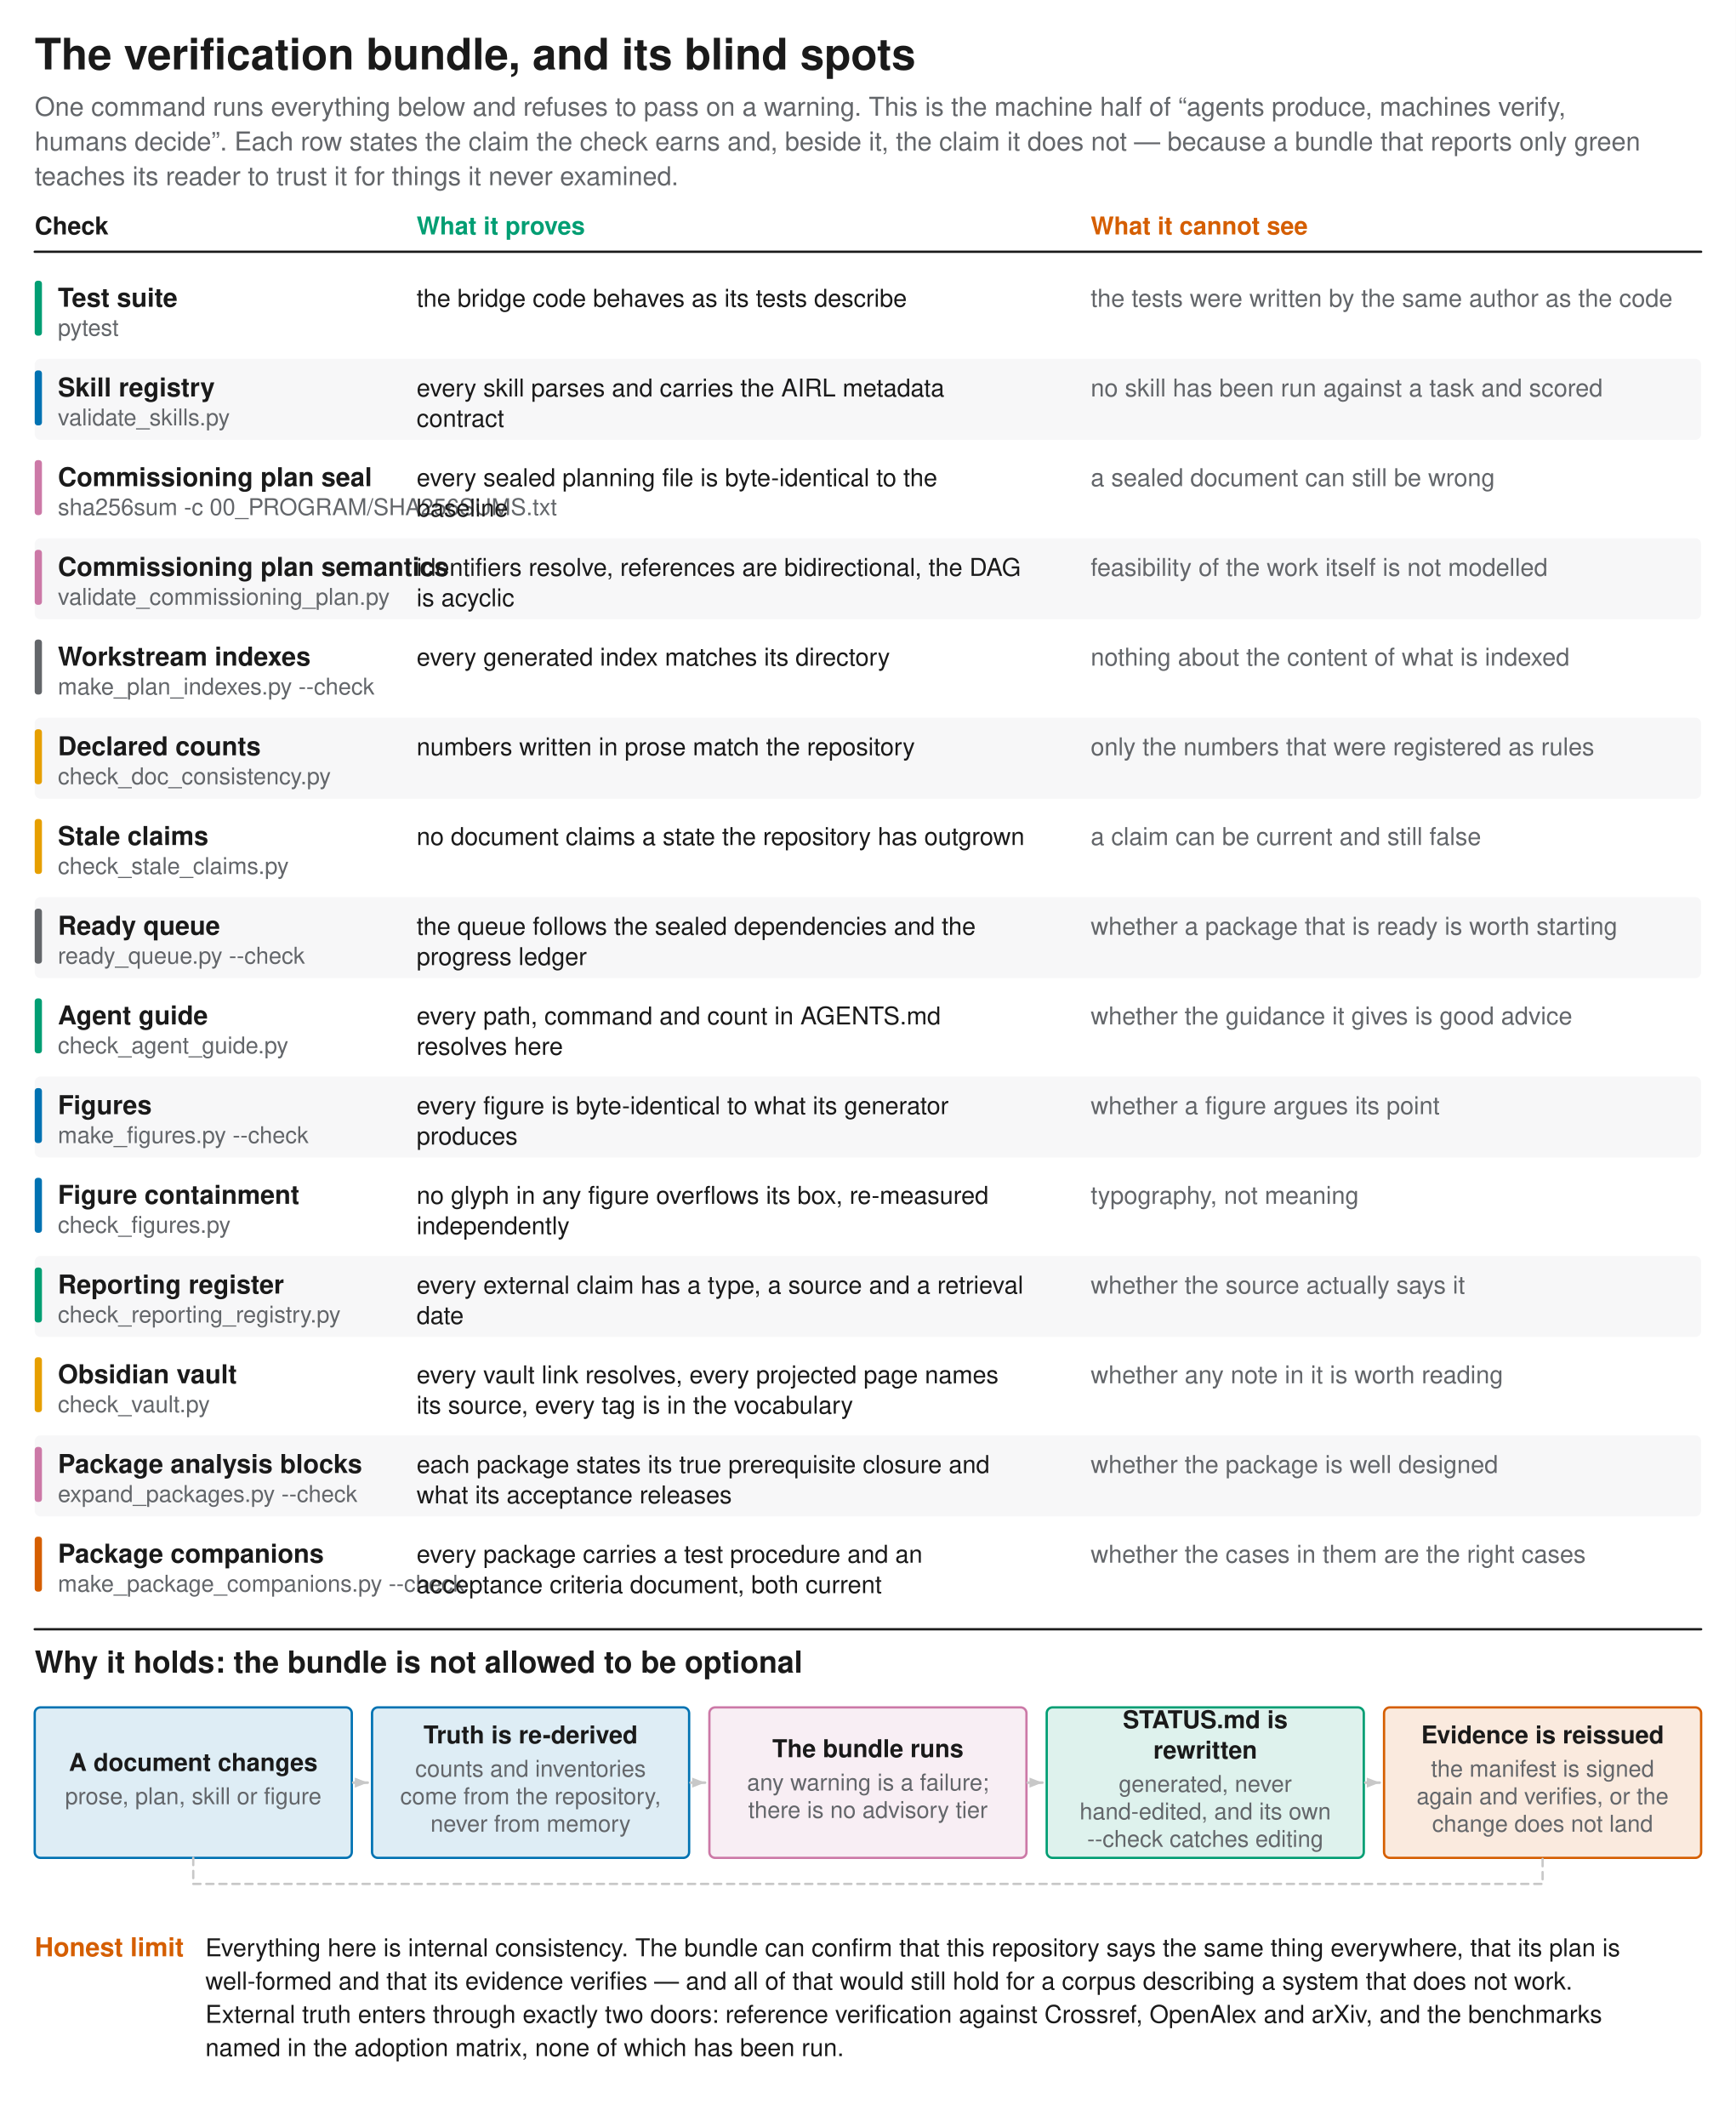
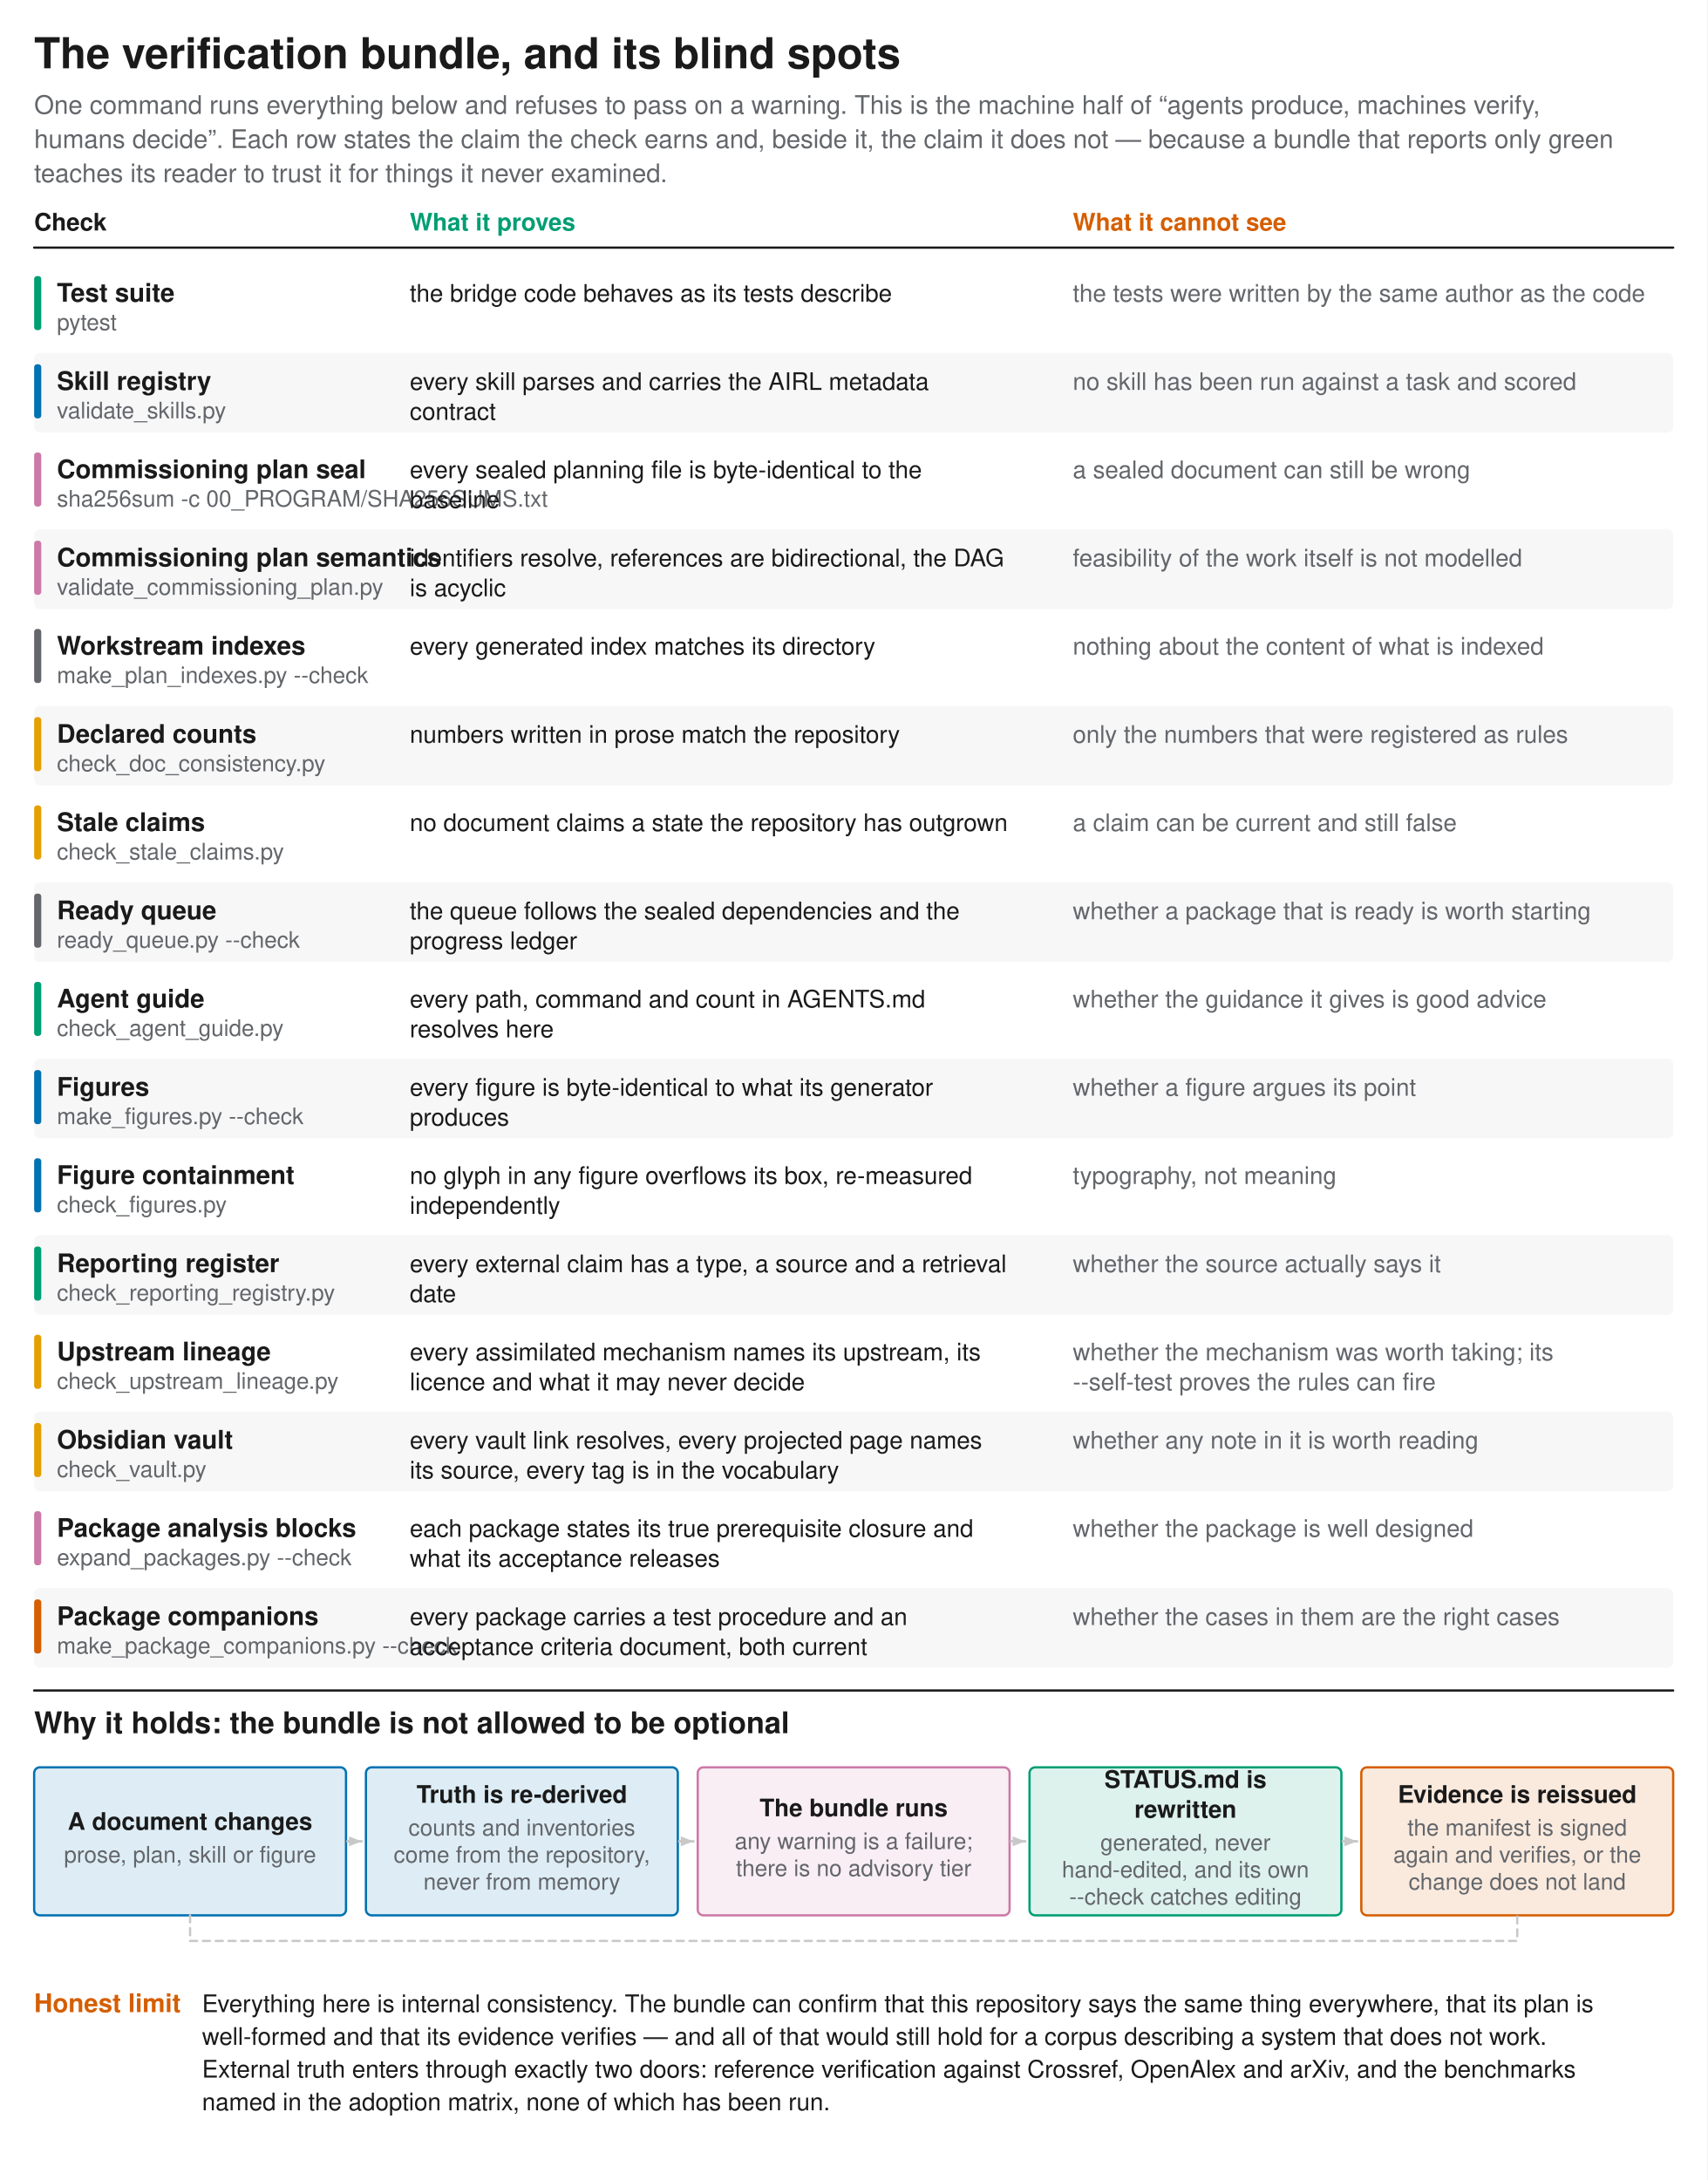
- <svg xmlns="http://www.w3.org/2000/svg" viewBox="0 0 1200 1470" width="100%" role="img">
+ <svg xmlns="http://www.w3.org/2000/svg" viewBox="0 0 1200 1532" width="100%" role="img">
  <defs>
    <marker id="arrow" viewBox="0 0 10 10" refX="9" refY="5" markerWidth="7" markerHeight="7" orient="auto-start-reverse">
      <path d="M 0 1 L 9 5 L 0 9 z" fill="context-stroke" />
    </marker>
    <marker id="arrowsm" viewBox="0 0 10 10" refX="9" refY="5" markerWidth="5.5" markerHeight="5.5" orient="auto-start-reverse">
      <path d="M 0 1.5 L 9 5 L 0 8.5 z" fill="context-stroke" />
    </marker>
    <pattern id="hatch" width="7" height="7" patternTransform="rotate(45)" patternUnits="userSpaceOnUse">
      <line x1="0" y1="0" x2="0" y2="7" stroke="#C8C8C8" stroke-width="2.2" />
    </pattern>
  </defs>
-   <rect width="1200" height="1470" fill="#FFFFFF" />
+   <rect width="1200" height="1532" fill="#FFFFFF" />
  <text x="24.0" y="48.0" font-family="Helvetica, Arial, 'Liberation Sans', 'DejaVu Sans', sans-serif" font-size="30" font-weight="700" font-style="normal" fill="#1A1A1A" text-anchor="start">The verification bundle, and its blind spots</text>
  <text x="24.0" y="80.0" font-family="Helvetica, Arial, 'Liberation Sans', 'DejaVu Sans', sans-serif" font-size="18" font-weight="400" font-style="normal" fill="#63666A" text-anchor="start">One command runs everything below and refuses to pass on a warning. This is the machine half of “agents produce, machines verify,</text>
  <text x="24.0" y="104.0" font-family="Helvetica, Arial, 'Liberation Sans', 'DejaVu Sans', sans-serif" font-size="18" font-weight="400" font-style="normal" fill="#63666A" text-anchor="start">humans decide”. Each row states the claim the check earns and, beside it, the claim it does not — because a bundle that reports only green</text>
  <text x="24.0" y="128.0" font-family="Helvetica, Arial, 'Liberation Sans', 'DejaVu Sans', sans-serif" font-size="18" font-weight="400" font-style="normal" fill="#63666A" text-anchor="start">teaches its reader to trust it for things it never examined.</text>
  <text x="24.0" y="162.0" font-family="Helvetica, Arial, 'Liberation Sans', 'DejaVu Sans', sans-serif" font-size="17" font-weight="700" font-style="normal" fill="#1A1A1A" text-anchor="start">Check</text>
  <text x="288.0" y="162.0" font-family="Helvetica, Arial, 'Liberation Sans', 'DejaVu Sans', sans-serif" font-size="17" font-weight="700" font-style="normal" fill="#009E73" text-anchor="start">What it proves</text>
  <text x="754.0" y="162.0" font-family="Helvetica, Arial, 'Liberation Sans', 'DejaVu Sans', sans-serif" font-size="17" font-weight="700" font-style="normal" fill="#D55E00" text-anchor="start">What it cannot see</text>
  <path d="M 24 174 L 1176 174" fill="none" stroke="#1A1A1A" stroke-width="1.6" stroke-linecap="round" stroke-linejoin="round" />
  <rect x="24.0" y="194.0" width="5.0" height="38.0" rx="2" fill="#009E73" stroke="none" stroke-width="0" />
  <text x="40.0" y="212.0" font-family="Helvetica, Arial, 'Liberation Sans', 'DejaVu Sans', sans-serif" font-size="18" font-weight="600" font-style="normal" fill="#1A1A1A" text-anchor="start">Test suite</text>
  <text x="40.0" y="232.0" font-family="Helvetica, Arial, 'Liberation Sans', 'DejaVu Sans', sans-serif" font-size="16" font-weight="400" font-style="normal" fill="#63666A" text-anchor="start">pytest</text>
  <text x="288.0" y="212.0" font-family="Helvetica, Arial, 'Liberation Sans', 'DejaVu Sans', sans-serif" font-size="17" font-weight="400" font-style="normal" fill="#1A1A1A" text-anchor="start">the bridge code behaves as its tests describe</text>
  <text x="754.0" y="212.0" font-family="Helvetica, Arial, 'Liberation Sans', 'DejaVu Sans', sans-serif" font-size="17" font-weight="400" font-style="normal" fill="#63666A" text-anchor="start">the tests were written by the same author as the code</text>
  <rect x="24.0" y="248.0" width="1152.0" height="56.0" rx="4" fill="#f7f7f8" stroke="none" stroke-width="0" />
  <rect x="24.0" y="256.0" width="5.0" height="38.0" rx="2" fill="#0072B2" stroke="none" stroke-width="0" />
  <text x="40.0" y="274.0" font-family="Helvetica, Arial, 'Liberation Sans', 'DejaVu Sans', sans-serif" font-size="18" font-weight="600" font-style="normal" fill="#1A1A1A" text-anchor="start">Skill registry</text>
  <text x="40.0" y="294.0" font-family="Helvetica, Arial, 'Liberation Sans', 'DejaVu Sans', sans-serif" font-size="16" font-weight="400" font-style="normal" fill="#63666A" text-anchor="start">validate_skills.py</text>
  <text x="288.0" y="274.0" font-family="Helvetica, Arial, 'Liberation Sans', 'DejaVu Sans', sans-serif" font-size="17" font-weight="400" font-style="normal" fill="#1A1A1A" text-anchor="start">every skill parses and carries the AIRL metadata</text>
  <text x="288.0" y="295.0" font-family="Helvetica, Arial, 'Liberation Sans', 'DejaVu Sans', sans-serif" font-size="17" font-weight="400" font-style="normal" fill="#1A1A1A" text-anchor="start">contract</text>
  <text x="754.0" y="274.0" font-family="Helvetica, Arial, 'Liberation Sans', 'DejaVu Sans', sans-serif" font-size="17" font-weight="400" font-style="normal" fill="#63666A" text-anchor="start">no skill has been run against a task and scored</text>
  <rect x="24.0" y="318.0" width="5.0" height="38.0" rx="2" fill="#CC79A7" stroke="none" stroke-width="0" />
  <text x="40.0" y="336.0" font-family="Helvetica, Arial, 'Liberation Sans', 'DejaVu Sans', sans-serif" font-size="18" font-weight="600" font-style="normal" fill="#1A1A1A" text-anchor="start">Commissioning plan seal</text>
  <text x="40.0" y="356.0" font-family="Helvetica, Arial, 'Liberation Sans', 'DejaVu Sans', sans-serif" font-size="16" font-weight="400" font-style="normal" fill="#63666A" text-anchor="start">sha256sum -c 00_PROGRAM/SHA256SUMS.txt</text>
  <text x="288.0" y="336.0" font-family="Helvetica, Arial, 'Liberation Sans', 'DejaVu Sans', sans-serif" font-size="17" font-weight="400" font-style="normal" fill="#1A1A1A" text-anchor="start">every sealed planning file is byte-identical to the</text>
  <text x="288.0" y="357.0" font-family="Helvetica, Arial, 'Liberation Sans', 'DejaVu Sans', sans-serif" font-size="17" font-weight="400" font-style="normal" fill="#1A1A1A" text-anchor="start">baseline</text>
  <text x="754.0" y="336.0" font-family="Helvetica, Arial, 'Liberation Sans', 'DejaVu Sans', sans-serif" font-size="17" font-weight="400" font-style="normal" fill="#63666A" text-anchor="start">a sealed document can still be wrong</text>
  <rect x="24.0" y="372.0" width="1152.0" height="56.0" rx="4" fill="#f7f7f8" stroke="none" stroke-width="0" />
  <rect x="24.0" y="380.0" width="5.0" height="38.0" rx="2" fill="#CC79A7" stroke="none" stroke-width="0" />
  <text x="40.0" y="398.0" font-family="Helvetica, Arial, 'Liberation Sans', 'DejaVu Sans', sans-serif" font-size="18" font-weight="600" font-style="normal" fill="#1A1A1A" text-anchor="start">Commissioning plan semantics</text>
  <text x="40.0" y="418.0" font-family="Helvetica, Arial, 'Liberation Sans', 'DejaVu Sans', sans-serif" font-size="16" font-weight="400" font-style="normal" fill="#63666A" text-anchor="start">validate_commissioning_plan.py</text>
  <text x="288.0" y="398.0" font-family="Helvetica, Arial, 'Liberation Sans', 'DejaVu Sans', sans-serif" font-size="17" font-weight="400" font-style="normal" fill="#1A1A1A" text-anchor="start">identifiers resolve, references are bidirectional, the DAG</text>
  <text x="288.0" y="419.0" font-family="Helvetica, Arial, 'Liberation Sans', 'DejaVu Sans', sans-serif" font-size="17" font-weight="400" font-style="normal" fill="#1A1A1A" text-anchor="start">is acyclic</text>
  <text x="754.0" y="398.0" font-family="Helvetica, Arial, 'Liberation Sans', 'DejaVu Sans', sans-serif" font-size="17" font-weight="400" font-style="normal" fill="#63666A" text-anchor="start">feasibility of the work itself is not modelled</text>
  <rect x="24.0" y="442.0" width="5.0" height="38.0" rx="2" fill="#63666A" stroke="none" stroke-width="0" />
  <text x="40.0" y="460.0" font-family="Helvetica, Arial, 'Liberation Sans', 'DejaVu Sans', sans-serif" font-size="18" font-weight="600" font-style="normal" fill="#1A1A1A" text-anchor="start">Workstream indexes</text>
  <text x="40.0" y="480.0" font-family="Helvetica, Arial, 'Liberation Sans', 'DejaVu Sans', sans-serif" font-size="16" font-weight="400" font-style="normal" fill="#63666A" text-anchor="start">make_plan_indexes.py --check</text>
  <text x="288.0" y="460.0" font-family="Helvetica, Arial, 'Liberation Sans', 'DejaVu Sans', sans-serif" font-size="17" font-weight="400" font-style="normal" fill="#1A1A1A" text-anchor="start">every generated index matches its directory</text>
  <text x="754.0" y="460.0" font-family="Helvetica, Arial, 'Liberation Sans', 'DejaVu Sans', sans-serif" font-size="17" font-weight="400" font-style="normal" fill="#63666A" text-anchor="start">nothing about the content of what is indexed</text>
  <rect x="24.0" y="496.0" width="1152.0" height="56.0" rx="4" fill="#f7f7f8" stroke="none" stroke-width="0" />
  <rect x="24.0" y="504.0" width="5.0" height="38.0" rx="2" fill="#E69F00" stroke="none" stroke-width="0" />
  <text x="40.0" y="522.0" font-family="Helvetica, Arial, 'Liberation Sans', 'DejaVu Sans', sans-serif" font-size="18" font-weight="600" font-style="normal" fill="#1A1A1A" text-anchor="start">Declared counts</text>
  <text x="40.0" y="542.0" font-family="Helvetica, Arial, 'Liberation Sans', 'DejaVu Sans', sans-serif" font-size="16" font-weight="400" font-style="normal" fill="#63666A" text-anchor="start">check_doc_consistency.py</text>
  <text x="288.0" y="522.0" font-family="Helvetica, Arial, 'Liberation Sans', 'DejaVu Sans', sans-serif" font-size="17" font-weight="400" font-style="normal" fill="#1A1A1A" text-anchor="start">numbers written in prose match the repository</text>
  <text x="754.0" y="522.0" font-family="Helvetica, Arial, 'Liberation Sans', 'DejaVu Sans', sans-serif" font-size="17" font-weight="400" font-style="normal" fill="#63666A" text-anchor="start">only the numbers that were registered as rules</text>
  <rect x="24.0" y="566.0" width="5.0" height="38.0" rx="2" fill="#E69F00" stroke="none" stroke-width="0" />
  <text x="40.0" y="584.0" font-family="Helvetica, Arial, 'Liberation Sans', 'DejaVu Sans', sans-serif" font-size="18" font-weight="600" font-style="normal" fill="#1A1A1A" text-anchor="start">Stale claims</text>
  <text x="40.0" y="604.0" font-family="Helvetica, Arial, 'Liberation Sans', 'DejaVu Sans', sans-serif" font-size="16" font-weight="400" font-style="normal" fill="#63666A" text-anchor="start">check_stale_claims.py</text>
  <text x="288.0" y="584.0" font-family="Helvetica, Arial, 'Liberation Sans', 'DejaVu Sans', sans-serif" font-size="17" font-weight="400" font-style="normal" fill="#1A1A1A" text-anchor="start">no document claims a state the repository has outgrown</text>
  <text x="754.0" y="584.0" font-family="Helvetica, Arial, 'Liberation Sans', 'DejaVu Sans', sans-serif" font-size="17" font-weight="400" font-style="normal" fill="#63666A" text-anchor="start">a claim can be current and still false</text>
  <rect x="24.0" y="620.0" width="1152.0" height="56.0" rx="4" fill="#f7f7f8" stroke="none" stroke-width="0" />
  <rect x="24.0" y="628.0" width="5.0" height="38.0" rx="2" fill="#63666A" stroke="none" stroke-width="0" />
  <text x="40.0" y="646.0" font-family="Helvetica, Arial, 'Liberation Sans', 'DejaVu Sans', sans-serif" font-size="18" font-weight="600" font-style="normal" fill="#1A1A1A" text-anchor="start">Ready queue</text>
  <text x="40.0" y="666.0" font-family="Helvetica, Arial, 'Liberation Sans', 'DejaVu Sans', sans-serif" font-size="16" font-weight="400" font-style="normal" fill="#63666A" text-anchor="start">ready_queue.py --check</text>
  <text x="288.0" y="646.0" font-family="Helvetica, Arial, 'Liberation Sans', 'DejaVu Sans', sans-serif" font-size="17" font-weight="400" font-style="normal" fill="#1A1A1A" text-anchor="start">the queue follows the sealed dependencies and the</text>
  <text x="288.0" y="667.0" font-family="Helvetica, Arial, 'Liberation Sans', 'DejaVu Sans', sans-serif" font-size="17" font-weight="400" font-style="normal" fill="#1A1A1A" text-anchor="start">progress ledger</text>
  <text x="754.0" y="646.0" font-family="Helvetica, Arial, 'Liberation Sans', 'DejaVu Sans', sans-serif" font-size="17" font-weight="400" font-style="normal" fill="#63666A" text-anchor="start">whether a package that is ready is worth starting</text>
  <rect x="24.0" y="690.0" width="5.0" height="38.0" rx="2" fill="#009E73" stroke="none" stroke-width="0" />
  <text x="40.0" y="708.0" font-family="Helvetica, Arial, 'Liberation Sans', 'DejaVu Sans', sans-serif" font-size="18" font-weight="600" font-style="normal" fill="#1A1A1A" text-anchor="start">Agent guide</text>
  <text x="40.0" y="728.0" font-family="Helvetica, Arial, 'Liberation Sans', 'DejaVu Sans', sans-serif" font-size="16" font-weight="400" font-style="normal" fill="#63666A" text-anchor="start">check_agent_guide.py</text>
  <text x="288.0" y="708.0" font-family="Helvetica, Arial, 'Liberation Sans', 'DejaVu Sans', sans-serif" font-size="17" font-weight="400" font-style="normal" fill="#1A1A1A" text-anchor="start">every path, command and count in AGENTS.md</text>
  <text x="288.0" y="729.0" font-family="Helvetica, Arial, 'Liberation Sans', 'DejaVu Sans', sans-serif" font-size="17" font-weight="400" font-style="normal" fill="#1A1A1A" text-anchor="start">resolves here</text>
  <text x="754.0" y="708.0" font-family="Helvetica, Arial, 'Liberation Sans', 'DejaVu Sans', sans-serif" font-size="17" font-weight="400" font-style="normal" fill="#63666A" text-anchor="start">whether the guidance it gives is good advice</text>
  <rect x="24.0" y="744.0" width="1152.0" height="56.0" rx="4" fill="#f7f7f8" stroke="none" stroke-width="0" />
  <rect x="24.0" y="752.0" width="5.0" height="38.0" rx="2" fill="#0072B2" stroke="none" stroke-width="0" />
  <text x="40.0" y="770.0" font-family="Helvetica, Arial, 'Liberation Sans', 'DejaVu Sans', sans-serif" font-size="18" font-weight="600" font-style="normal" fill="#1A1A1A" text-anchor="start">Figures</text>
  <text x="40.0" y="790.0" font-family="Helvetica, Arial, 'Liberation Sans', 'DejaVu Sans', sans-serif" font-size="16" font-weight="400" font-style="normal" fill="#63666A" text-anchor="start">make_figures.py --check</text>
  <text x="288.0" y="770.0" font-family="Helvetica, Arial, 'Liberation Sans', 'DejaVu Sans', sans-serif" font-size="17" font-weight="400" font-style="normal" fill="#1A1A1A" text-anchor="start">every figure is byte-identical to what its generator</text>
  <text x="288.0" y="791.0" font-family="Helvetica, Arial, 'Liberation Sans', 'DejaVu Sans', sans-serif" font-size="17" font-weight="400" font-style="normal" fill="#1A1A1A" text-anchor="start">produces</text>
  <text x="754.0" y="770.0" font-family="Helvetica, Arial, 'Liberation Sans', 'DejaVu Sans', sans-serif" font-size="17" font-weight="400" font-style="normal" fill="#63666A" text-anchor="start">whether a figure argues its point</text>
  <rect x="24.0" y="814.0" width="5.0" height="38.0" rx="2" fill="#0072B2" stroke="none" stroke-width="0" />
  <text x="40.0" y="832.0" font-family="Helvetica, Arial, 'Liberation Sans', 'DejaVu Sans', sans-serif" font-size="18" font-weight="600" font-style="normal" fill="#1A1A1A" text-anchor="start">Figure containment</text>
  <text x="40.0" y="852.0" font-family="Helvetica, Arial, 'Liberation Sans', 'DejaVu Sans', sans-serif" font-size="16" font-weight="400" font-style="normal" fill="#63666A" text-anchor="start">check_figures.py</text>
  <text x="288.0" y="832.0" font-family="Helvetica, Arial, 'Liberation Sans', 'DejaVu Sans', sans-serif" font-size="17" font-weight="400" font-style="normal" fill="#1A1A1A" text-anchor="start">no glyph in any figure overflows its box, re-measured</text>
  <text x="288.0" y="853.0" font-family="Helvetica, Arial, 'Liberation Sans', 'DejaVu Sans', sans-serif" font-size="17" font-weight="400" font-style="normal" fill="#1A1A1A" text-anchor="start">independently</text>
  <text x="754.0" y="832.0" font-family="Helvetica, Arial, 'Liberation Sans', 'DejaVu Sans', sans-serif" font-size="17" font-weight="400" font-style="normal" fill="#63666A" text-anchor="start">typography, not meaning</text>
  <rect x="24.0" y="868.0" width="1152.0" height="56.0" rx="4" fill="#f7f7f8" stroke="none" stroke-width="0" />
  <rect x="24.0" y="876.0" width="5.0" height="38.0" rx="2" fill="#009E73" stroke="none" stroke-width="0" />
  <text x="40.0" y="894.0" font-family="Helvetica, Arial, 'Liberation Sans', 'DejaVu Sans', sans-serif" font-size="18" font-weight="600" font-style="normal" fill="#1A1A1A" text-anchor="start">Reporting register</text>
  <text x="40.0" y="914.0" font-family="Helvetica, Arial, 'Liberation Sans', 'DejaVu Sans', sans-serif" font-size="16" font-weight="400" font-style="normal" fill="#63666A" text-anchor="start">check_reporting_registry.py</text>
  <text x="288.0" y="894.0" font-family="Helvetica, Arial, 'Liberation Sans', 'DejaVu Sans', sans-serif" font-size="17" font-weight="400" font-style="normal" fill="#1A1A1A" text-anchor="start">every external claim has a type, a source and a retrieval</text>
  <text x="288.0" y="915.0" font-family="Helvetica, Arial, 'Liberation Sans', 'DejaVu Sans', sans-serif" font-size="17" font-weight="400" font-style="normal" fill="#1A1A1A" text-anchor="start">date</text>
  <text x="754.0" y="894.0" font-family="Helvetica, Arial, 'Liberation Sans', 'DejaVu Sans', sans-serif" font-size="17" font-weight="400" font-style="normal" fill="#63666A" text-anchor="start">whether the source actually says it</text>
  <rect x="24.0" y="938.0" width="5.0" height="38.0" rx="2" fill="#E69F00" stroke="none" stroke-width="0" />
-   <text x="40.0" y="956.0" font-family="Helvetica, Arial, 'Liberation Sans', 'DejaVu Sans', sans-serif" font-size="18" font-weight="600" font-style="normal" fill="#1A1A1A" text-anchor="start">Obsidian vault</text>
-   <text x="40.0" y="976.0" font-family="Helvetica, Arial, 'Liberation Sans', 'DejaVu Sans', sans-serif" font-size="16" font-weight="400" font-style="normal" fill="#63666A" text-anchor="start">check_vault.py</text>
-   <text x="288.0" y="956.0" font-family="Helvetica, Arial, 'Liberation Sans', 'DejaVu Sans', sans-serif" font-size="17" font-weight="400" font-style="normal" fill="#1A1A1A" text-anchor="start">every vault link resolves, every projected page names</text>
-   <text x="288.0" y="977.0" font-family="Helvetica, Arial, 'Liberation Sans', 'DejaVu Sans', sans-serif" font-size="17" font-weight="400" font-style="normal" fill="#1A1A1A" text-anchor="start">its source, every tag is in the vocabulary</text>
-   <text x="754.0" y="956.0" font-family="Helvetica, Arial, 'Liberation Sans', 'DejaVu Sans', sans-serif" font-size="17" font-weight="400" font-style="normal" fill="#63666A" text-anchor="start">whether any note in it is worth reading</text>
+   <text x="40.0" y="956.0" font-family="Helvetica, Arial, 'Liberation Sans', 'DejaVu Sans', sans-serif" font-size="18" font-weight="600" font-style="normal" fill="#1A1A1A" text-anchor="start">Upstream lineage</text>
+   <text x="40.0" y="976.0" font-family="Helvetica, Arial, 'Liberation Sans', 'DejaVu Sans', sans-serif" font-size="16" font-weight="400" font-style="normal" fill="#63666A" text-anchor="start">check_upstream_lineage.py</text>
+   <text x="288.0" y="956.0" font-family="Helvetica, Arial, 'Liberation Sans', 'DejaVu Sans', sans-serif" font-size="17" font-weight="400" font-style="normal" fill="#1A1A1A" text-anchor="start">every assimilated mechanism names its upstream, its</text>
+   <text x="288.0" y="977.0" font-family="Helvetica, Arial, 'Liberation Sans', 'DejaVu Sans', sans-serif" font-size="17" font-weight="400" font-style="normal" fill="#1A1A1A" text-anchor="start">licence and what it may never decide</text>
+   <text x="754.0" y="956.0" font-family="Helvetica, Arial, 'Liberation Sans', 'DejaVu Sans', sans-serif" font-size="17" font-weight="400" font-style="normal" fill="#63666A" text-anchor="start">whether the mechanism was worth taking; its</text>
+   <text x="754.0" y="977.0" font-family="Helvetica, Arial, 'Liberation Sans', 'DejaVu Sans', sans-serif" font-size="17" font-weight="400" font-style="normal" fill="#63666A" text-anchor="start">--self-test proves the rules can fire</text>
  <rect x="24.0" y="992.0" width="1152.0" height="56.0" rx="4" fill="#f7f7f8" stroke="none" stroke-width="0" />
-   <rect x="24.0" y="1000.0" width="5.0" height="38.0" rx="2" fill="#CC79A7" stroke="none" stroke-width="0" />
-   <text x="40.0" y="1018.0" font-family="Helvetica, Arial, 'Liberation Sans', 'DejaVu Sans', sans-serif" font-size="18" font-weight="600" font-style="normal" fill="#1A1A1A" text-anchor="start">Package analysis blocks</text>
-   <text x="40.0" y="1038.0" font-family="Helvetica, Arial, 'Liberation Sans', 'DejaVu Sans', sans-serif" font-size="16" font-weight="400" font-style="normal" fill="#63666A" text-anchor="start">expand_packages.py --check</text>
-   <text x="288.0" y="1018.0" font-family="Helvetica, Arial, 'Liberation Sans', 'DejaVu Sans', sans-serif" font-size="17" font-weight="400" font-style="normal" fill="#1A1A1A" text-anchor="start">each package states its true prerequisite closure and</text>
-   <text x="288.0" y="1039.0" font-family="Helvetica, Arial, 'Liberation Sans', 'DejaVu Sans', sans-serif" font-size="17" font-weight="400" font-style="normal" fill="#1A1A1A" text-anchor="start">what its acceptance releases</text>
-   <text x="754.0" y="1018.0" font-family="Helvetica, Arial, 'Liberation Sans', 'DejaVu Sans', sans-serif" font-size="17" font-weight="400" font-style="normal" fill="#63666A" text-anchor="start">whether the package is well designed</text>
-   <rect x="24.0" y="1062.0" width="5.0" height="38.0" rx="2" fill="#D55E00" stroke="none" stroke-width="0" />
-   <text x="40.0" y="1080.0" font-family="Helvetica, Arial, 'Liberation Sans', 'DejaVu Sans', sans-serif" font-size="18" font-weight="600" font-style="normal" fill="#1A1A1A" text-anchor="start">Package companions</text>
-   <text x="40.0" y="1100.0" font-family="Helvetica, Arial, 'Liberation Sans', 'DejaVu Sans', sans-serif" font-size="16" font-weight="400" font-style="normal" fill="#63666A" text-anchor="start">make_package_companions.py --check</text>
-   <text x="288.0" y="1080.0" font-family="Helvetica, Arial, 'Liberation Sans', 'DejaVu Sans', sans-serif" font-size="17" font-weight="400" font-style="normal" fill="#1A1A1A" text-anchor="start">every package carries a test procedure and an</text>
-   <text x="288.0" y="1101.0" font-family="Helvetica, Arial, 'Liberation Sans', 'DejaVu Sans', sans-serif" font-size="17" font-weight="400" font-style="normal" fill="#1A1A1A" text-anchor="start">acceptance criteria document, both current</text>
-   <text x="754.0" y="1080.0" font-family="Helvetica, Arial, 'Liberation Sans', 'DejaVu Sans', sans-serif" font-size="17" font-weight="400" font-style="normal" fill="#63666A" text-anchor="start">whether the cases in them are the right cases</text>
-   <path d="M 24 1126 L 1176 1126" fill="none" stroke="#1A1A1A" stroke-width="1.6" stroke-linecap="round" stroke-linejoin="round" />
-   <text x="24.0" y="1156.0" font-family="Helvetica, Arial, 'Liberation Sans', 'DejaVu Sans', sans-serif" font-size="21" font-weight="700" font-style="normal" fill="#1A1A1A" text-anchor="start">Why it holds: the bundle is not allowed to be optional</text>
-   <rect x="24.0" y="1180.0" width="219.2" height="104.0" rx="4" fill="#deedf5" stroke="#0072B2" stroke-width="1.6" />
-   <text x="133.6" y="1223.9" font-family="Helvetica, Arial, 'Liberation Sans', 'DejaVu Sans', sans-serif" font-size="17" font-weight="600" font-style="normal" fill="#1A1A1A" text-anchor="middle">A document changes</text>
-   <text x="133.6" y="1246.9" font-family="Helvetica, Arial, 'Liberation Sans', 'DejaVu Sans', sans-serif" font-size="16" font-weight="400" font-style="normal" fill="#63666A" text-anchor="middle">prose, plan, skill or figure</text>
-   <rect x="257.2" y="1180.0" width="219.2" height="104.0" rx="4" fill="#deedf5" stroke="#0072B2" stroke-width="1.6" />
-   <text x="366.8" y="1204.9" font-family="Helvetica, Arial, 'Liberation Sans', 'DejaVu Sans', sans-serif" font-size="17" font-weight="600" font-style="normal" fill="#1A1A1A" text-anchor="middle">Truth is re-derived</text>
-   <text x="366.8" y="1227.9" font-family="Helvetica, Arial, 'Liberation Sans', 'DejaVu Sans', sans-serif" font-size="16" font-weight="400" font-style="normal" fill="#63666A" text-anchor="middle">counts and inventories</text>
-   <text x="366.8" y="1246.9" font-family="Helvetica, Arial, 'Liberation Sans', 'DejaVu Sans', sans-serif" font-size="16" font-weight="400" font-style="normal" fill="#63666A" text-anchor="middle">come from the repository,</text>
-   <text x="366.8" y="1265.9" font-family="Helvetica, Arial, 'Liberation Sans', 'DejaVu Sans', sans-serif" font-size="16" font-weight="400" font-style="normal" fill="#63666A" text-anchor="middle">never from memory</text>
-   <path d="M 244.2 1232 L 254.2 1232" fill="none" stroke="#C8C8C8" stroke-width="1.8" stroke-linecap="round" stroke-linejoin="round" marker-end="url(#arrowsm)" />
-   <rect x="490.4" y="1180.0" width="219.2" height="104.0" rx="4" fill="#f8eef4" stroke="#CC79A7" stroke-width="1.6" />
-   <text x="600.0" y="1214.4" font-family="Helvetica, Arial, 'Liberation Sans', 'DejaVu Sans', sans-serif" font-size="17" font-weight="600" font-style="normal" fill="#1A1A1A" text-anchor="middle">The bundle runs</text>
-   <text x="600.0" y="1237.4" font-family="Helvetica, Arial, 'Liberation Sans', 'DejaVu Sans', sans-serif" font-size="16" font-weight="400" font-style="normal" fill="#63666A" text-anchor="middle">any warning is a failure;</text>
-   <text x="600.0" y="1256.4" font-family="Helvetica, Arial, 'Liberation Sans', 'DejaVu Sans', sans-serif" font-size="16" font-weight="400" font-style="normal" fill="#63666A" text-anchor="middle">there is no advisory tier</text>
-   <path d="M 477.4 1232 L 487.4 1232" fill="none" stroke="#C8C8C8" stroke-width="1.8" stroke-linecap="round" stroke-linejoin="round" marker-end="url(#arrowsm)" />
-   <rect x="723.6" y="1180.0" width="219.2" height="104.0" rx="4" fill="#def2ed" stroke="#009E73" stroke-width="1.6" />
-   <text x="833.2" y="1194.4" font-family="Helvetica, Arial, 'Liberation Sans', 'DejaVu Sans', sans-serif" font-size="17" font-weight="600" font-style="normal" fill="#1A1A1A" text-anchor="middle">STATUS.md is</text>
-   <text x="833.2" y="1215.4" font-family="Helvetica, Arial, 'Liberation Sans', 'DejaVu Sans', sans-serif" font-size="17" font-weight="600" font-style="normal" fill="#1A1A1A" text-anchor="middle">rewritten</text>
-   <text x="833.2" y="1238.4" font-family="Helvetica, Arial, 'Liberation Sans', 'DejaVu Sans', sans-serif" font-size="16" font-weight="400" font-style="normal" fill="#63666A" text-anchor="middle">generated, never</text>
-   <text x="833.2" y="1257.4" font-family="Helvetica, Arial, 'Liberation Sans', 'DejaVu Sans', sans-serif" font-size="16" font-weight="400" font-style="normal" fill="#63666A" text-anchor="middle">hand-edited, and its own</text>
-   <text x="833.2" y="1276.4" font-family="Helvetica, Arial, 'Liberation Sans', 'DejaVu Sans', sans-serif" font-size="16" font-weight="400" font-style="normal" fill="#63666A" text-anchor="middle">--check catches editing</text>
-   <path d="M 710.6 1232 L 720.6 1232" fill="none" stroke="#C8C8C8" stroke-width="1.8" stroke-linecap="round" stroke-linejoin="round" marker-end="url(#arrowsm)" />
-   <rect x="956.8" y="1180.0" width="219.2" height="104.0" rx="4" fill="#faeade" stroke="#D55E00" stroke-width="1.6" />
-   <text x="1066.4" y="1204.9" font-family="Helvetica, Arial, 'Liberation Sans', 'DejaVu Sans', sans-serif" font-size="17" font-weight="600" font-style="normal" fill="#1A1A1A" text-anchor="middle">Evidence is reissued</text>
-   <text x="1066.4" y="1227.9" font-family="Helvetica, Arial, 'Liberation Sans', 'DejaVu Sans', sans-serif" font-size="16" font-weight="400" font-style="normal" fill="#63666A" text-anchor="middle">the manifest is signed</text>
-   <text x="1066.4" y="1246.9" font-family="Helvetica, Arial, 'Liberation Sans', 'DejaVu Sans', sans-serif" font-size="16" font-weight="400" font-style="normal" fill="#63666A" text-anchor="middle">again and verifies, or the</text>
-   <text x="1066.4" y="1265.9" font-family="Helvetica, Arial, 'Liberation Sans', 'DejaVu Sans', sans-serif" font-size="16" font-weight="400" font-style="normal" fill="#63666A" text-anchor="middle">change does not land</text>
-   <path d="M 943.8 1232 L 953.8 1232" fill="none" stroke="#C8C8C8" stroke-width="1.8" stroke-linecap="round" stroke-linejoin="round" marker-end="url(#arrowsm)" />
-   <path d="M 133.6 1284 L 133.6 1302 L 1066.4 1302 L 1066.4 1284" fill="none" stroke="#C8C8C8" stroke-width="1.6" stroke-linecap="round" stroke-linejoin="round" stroke-dasharray="5 4" />
-   <text x="24.0" y="1352.0" font-family="Helvetica, Arial, 'Liberation Sans', 'DejaVu Sans', sans-serif" font-size="18" font-weight="700" font-style="normal" fill="#D55E00" text-anchor="start">Honest limit</text>
-   <text x="142.0" y="1352.0" font-family="Helvetica, Arial, 'Liberation Sans', 'DejaVu Sans', sans-serif" font-size="17" font-weight="400" font-style="normal" fill="#1A1A1A" text-anchor="start">Everything here is internal consistency. The bundle can confirm that this repository says the same thing everywhere, that its plan is</text>
-   <text x="142.0" y="1375.0" font-family="Helvetica, Arial, 'Liberation Sans', 'DejaVu Sans', sans-serif" font-size="17" font-weight="400" font-style="normal" fill="#1A1A1A" text-anchor="start">well-formed and that its evidence verifies — and all of that would still hold for a corpus describing a system that does not work.</text>
-   <text x="142.0" y="1398.0" font-family="Helvetica, Arial, 'Liberation Sans', 'DejaVu Sans', sans-serif" font-size="17" font-weight="400" font-style="normal" fill="#1A1A1A" text-anchor="start">External truth enters through exactly two doors: reference verification against Crossref, OpenAlex and arXiv, and the benchmarks</text>
-   <text x="142.0" y="1421.0" font-family="Helvetica, Arial, 'Liberation Sans', 'DejaVu Sans', sans-serif" font-size="17" font-weight="400" font-style="normal" fill="#1A1A1A" text-anchor="start">named in the adoption matrix, none of which has been run.</text>
+   <rect x="24.0" y="1000.0" width="5.0" height="38.0" rx="2" fill="#E69F00" stroke="none" stroke-width="0" />
+   <text x="40.0" y="1018.0" font-family="Helvetica, Arial, 'Liberation Sans', 'DejaVu Sans', sans-serif" font-size="18" font-weight="600" font-style="normal" fill="#1A1A1A" text-anchor="start">Obsidian vault</text>
+   <text x="40.0" y="1038.0" font-family="Helvetica, Arial, 'Liberation Sans', 'DejaVu Sans', sans-serif" font-size="16" font-weight="400" font-style="normal" fill="#63666A" text-anchor="start">check_vault.py</text>
+   <text x="288.0" y="1018.0" font-family="Helvetica, Arial, 'Liberation Sans', 'DejaVu Sans', sans-serif" font-size="17" font-weight="400" font-style="normal" fill="#1A1A1A" text-anchor="start">every vault link resolves, every projected page names</text>
+   <text x="288.0" y="1039.0" font-family="Helvetica, Arial, 'Liberation Sans', 'DejaVu Sans', sans-serif" font-size="17" font-weight="400" font-style="normal" fill="#1A1A1A" text-anchor="start">its source, every tag is in the vocabulary</text>
+   <text x="754.0" y="1018.0" font-family="Helvetica, Arial, 'Liberation Sans', 'DejaVu Sans', sans-serif" font-size="17" font-weight="400" font-style="normal" fill="#63666A" text-anchor="start">whether any note in it is worth reading</text>
+   <rect x="24.0" y="1062.0" width="5.0" height="38.0" rx="2" fill="#CC79A7" stroke="none" stroke-width="0" />
+   <text x="40.0" y="1080.0" font-family="Helvetica, Arial, 'Liberation Sans', 'DejaVu Sans', sans-serif" font-size="18" font-weight="600" font-style="normal" fill="#1A1A1A" text-anchor="start">Package analysis blocks</text>
+   <text x="40.0" y="1100.0" font-family="Helvetica, Arial, 'Liberation Sans', 'DejaVu Sans', sans-serif" font-size="16" font-weight="400" font-style="normal" fill="#63666A" text-anchor="start">expand_packages.py --check</text>
+   <text x="288.0" y="1080.0" font-family="Helvetica, Arial, 'Liberation Sans', 'DejaVu Sans', sans-serif" font-size="17" font-weight="400" font-style="normal" fill="#1A1A1A" text-anchor="start">each package states its true prerequisite closure and</text>
+   <text x="288.0" y="1101.0" font-family="Helvetica, Arial, 'Liberation Sans', 'DejaVu Sans', sans-serif" font-size="17" font-weight="400" font-style="normal" fill="#1A1A1A" text-anchor="start">what its acceptance releases</text>
+   <text x="754.0" y="1080.0" font-family="Helvetica, Arial, 'Liberation Sans', 'DejaVu Sans', sans-serif" font-size="17" font-weight="400" font-style="normal" fill="#63666A" text-anchor="start">whether the package is well designed</text>
+   <rect x="24.0" y="1116.0" width="1152.0" height="56.0" rx="4" fill="#f7f7f8" stroke="none" stroke-width="0" />
+   <rect x="24.0" y="1124.0" width="5.0" height="38.0" rx="2" fill="#D55E00" stroke="none" stroke-width="0" />
+   <text x="40.0" y="1142.0" font-family="Helvetica, Arial, 'Liberation Sans', 'DejaVu Sans', sans-serif" font-size="18" font-weight="600" font-style="normal" fill="#1A1A1A" text-anchor="start">Package companions</text>
+   <text x="40.0" y="1162.0" font-family="Helvetica, Arial, 'Liberation Sans', 'DejaVu Sans', sans-serif" font-size="16" font-weight="400" font-style="normal" fill="#63666A" text-anchor="start">make_package_companions.py --check</text>
+   <text x="288.0" y="1142.0" font-family="Helvetica, Arial, 'Liberation Sans', 'DejaVu Sans', sans-serif" font-size="17" font-weight="400" font-style="normal" fill="#1A1A1A" text-anchor="start">every package carries a test procedure and an</text>
+   <text x="288.0" y="1163.0" font-family="Helvetica, Arial, 'Liberation Sans', 'DejaVu Sans', sans-serif" font-size="17" font-weight="400" font-style="normal" fill="#1A1A1A" text-anchor="start">acceptance criteria document, both current</text>
+   <text x="754.0" y="1142.0" font-family="Helvetica, Arial, 'Liberation Sans', 'DejaVu Sans', sans-serif" font-size="17" font-weight="400" font-style="normal" fill="#63666A" text-anchor="start">whether the cases in them are the right cases</text>
+   <path d="M 24 1188 L 1176 1188" fill="none" stroke="#1A1A1A" stroke-width="1.6" stroke-linecap="round" stroke-linejoin="round" />
+   <text x="24.0" y="1218.0" font-family="Helvetica, Arial, 'Liberation Sans', 'DejaVu Sans', sans-serif" font-size="21" font-weight="700" font-style="normal" fill="#1A1A1A" text-anchor="start">Why it holds: the bundle is not allowed to be optional</text>
+   <rect x="24.0" y="1242.0" width="219.2" height="104.0" rx="4" fill="#deedf5" stroke="#0072B2" stroke-width="1.6" />
+   <text x="133.6" y="1285.9" font-family="Helvetica, Arial, 'Liberation Sans', 'DejaVu Sans', sans-serif" font-size="17" font-weight="600" font-style="normal" fill="#1A1A1A" text-anchor="middle">A document changes</text>
+   <text x="133.6" y="1308.9" font-family="Helvetica, Arial, 'Liberation Sans', 'DejaVu Sans', sans-serif" font-size="16" font-weight="400" font-style="normal" fill="#63666A" text-anchor="middle">prose, plan, skill or figure</text>
+   <rect x="257.2" y="1242.0" width="219.2" height="104.0" rx="4" fill="#deedf5" stroke="#0072B2" stroke-width="1.6" />
+   <text x="366.8" y="1266.9" font-family="Helvetica, Arial, 'Liberation Sans', 'DejaVu Sans', sans-serif" font-size="17" font-weight="600" font-style="normal" fill="#1A1A1A" text-anchor="middle">Truth is re-derived</text>
+   <text x="366.8" y="1289.9" font-family="Helvetica, Arial, 'Liberation Sans', 'DejaVu Sans', sans-serif" font-size="16" font-weight="400" font-style="normal" fill="#63666A" text-anchor="middle">counts and inventories</text>
+   <text x="366.8" y="1308.9" font-family="Helvetica, Arial, 'Liberation Sans', 'DejaVu Sans', sans-serif" font-size="16" font-weight="400" font-style="normal" fill="#63666A" text-anchor="middle">come from the repository,</text>
+   <text x="366.8" y="1327.9" font-family="Helvetica, Arial, 'Liberation Sans', 'DejaVu Sans', sans-serif" font-size="16" font-weight="400" font-style="normal" fill="#63666A" text-anchor="middle">never from memory</text>
+   <path d="M 244.2 1294 L 254.2 1294" fill="none" stroke="#C8C8C8" stroke-width="1.8" stroke-linecap="round" stroke-linejoin="round" marker-end="url(#arrowsm)" />
+   <rect x="490.4" y="1242.0" width="219.2" height="104.0" rx="4" fill="#f8eef4" stroke="#CC79A7" stroke-width="1.6" />
+   <text x="600.0" y="1276.4" font-family="Helvetica, Arial, 'Liberation Sans', 'DejaVu Sans', sans-serif" font-size="17" font-weight="600" font-style="normal" fill="#1A1A1A" text-anchor="middle">The bundle runs</text>
+   <text x="600.0" y="1299.4" font-family="Helvetica, Arial, 'Liberation Sans', 'DejaVu Sans', sans-serif" font-size="16" font-weight="400" font-style="normal" fill="#63666A" text-anchor="middle">any warning is a failure;</text>
+   <text x="600.0" y="1318.4" font-family="Helvetica, Arial, 'Liberation Sans', 'DejaVu Sans', sans-serif" font-size="16" font-weight="400" font-style="normal" fill="#63666A" text-anchor="middle">there is no advisory tier</text>
+   <path d="M 477.4 1294 L 487.4 1294" fill="none" stroke="#C8C8C8" stroke-width="1.8" stroke-linecap="round" stroke-linejoin="round" marker-end="url(#arrowsm)" />
+   <rect x="723.6" y="1242.0" width="219.2" height="104.0" rx="4" fill="#def2ed" stroke="#009E73" stroke-width="1.6" />
+   <text x="833.2" y="1256.4" font-family="Helvetica, Arial, 'Liberation Sans', 'DejaVu Sans', sans-serif" font-size="17" font-weight="600" font-style="normal" fill="#1A1A1A" text-anchor="middle">STATUS.md is</text>
+   <text x="833.2" y="1277.4" font-family="Helvetica, Arial, 'Liberation Sans', 'DejaVu Sans', sans-serif" font-size="17" font-weight="600" font-style="normal" fill="#1A1A1A" text-anchor="middle">rewritten</text>
+   <text x="833.2" y="1300.4" font-family="Helvetica, Arial, 'Liberation Sans', 'DejaVu Sans', sans-serif" font-size="16" font-weight="400" font-style="normal" fill="#63666A" text-anchor="middle">generated, never</text>
+   <text x="833.2" y="1319.4" font-family="Helvetica, Arial, 'Liberation Sans', 'DejaVu Sans', sans-serif" font-size="16" font-weight="400" font-style="normal" fill="#63666A" text-anchor="middle">hand-edited, and its own</text>
+   <text x="833.2" y="1338.4" font-family="Helvetica, Arial, 'Liberation Sans', 'DejaVu Sans', sans-serif" font-size="16" font-weight="400" font-style="normal" fill="#63666A" text-anchor="middle">--check catches editing</text>
+   <path d="M 710.6 1294 L 720.6 1294" fill="none" stroke="#C8C8C8" stroke-width="1.8" stroke-linecap="round" stroke-linejoin="round" marker-end="url(#arrowsm)" />
+   <rect x="956.8" y="1242.0" width="219.2" height="104.0" rx="4" fill="#faeade" stroke="#D55E00" stroke-width="1.6" />
+   <text x="1066.4" y="1266.9" font-family="Helvetica, Arial, 'Liberation Sans', 'DejaVu Sans', sans-serif" font-size="17" font-weight="600" font-style="normal" fill="#1A1A1A" text-anchor="middle">Evidence is reissued</text>
+   <text x="1066.4" y="1289.9" font-family="Helvetica, Arial, 'Liberation Sans', 'DejaVu Sans', sans-serif" font-size="16" font-weight="400" font-style="normal" fill="#63666A" text-anchor="middle">the manifest is signed</text>
+   <text x="1066.4" y="1308.9" font-family="Helvetica, Arial, 'Liberation Sans', 'DejaVu Sans', sans-serif" font-size="16" font-weight="400" font-style="normal" fill="#63666A" text-anchor="middle">again and verifies, or the</text>
+   <text x="1066.4" y="1327.9" font-family="Helvetica, Arial, 'Liberation Sans', 'DejaVu Sans', sans-serif" font-size="16" font-weight="400" font-style="normal" fill="#63666A" text-anchor="middle">change does not land</text>
+   <path d="M 943.8 1294 L 953.8 1294" fill="none" stroke="#C8C8C8" stroke-width="1.8" stroke-linecap="round" stroke-linejoin="round" marker-end="url(#arrowsm)" />
+   <path d="M 133.6 1346 L 133.6 1364 L 1066.4 1364 L 1066.4 1346" fill="none" stroke="#C8C8C8" stroke-width="1.6" stroke-linecap="round" stroke-linejoin="round" stroke-dasharray="5 4" />
+   <text x="24.0" y="1414.0" font-family="Helvetica, Arial, 'Liberation Sans', 'DejaVu Sans', sans-serif" font-size="18" font-weight="700" font-style="normal" fill="#D55E00" text-anchor="start">Honest limit</text>
+   <text x="142.0" y="1414.0" font-family="Helvetica, Arial, 'Liberation Sans', 'DejaVu Sans', sans-serif" font-size="17" font-weight="400" font-style="normal" fill="#1A1A1A" text-anchor="start">Everything here is internal consistency. The bundle can confirm that this repository says the same thing everywhere, that its plan is</text>
+   <text x="142.0" y="1437.0" font-family="Helvetica, Arial, 'Liberation Sans', 'DejaVu Sans', sans-serif" font-size="17" font-weight="400" font-style="normal" fill="#1A1A1A" text-anchor="start">well-formed and that its evidence verifies — and all of that would still hold for a corpus describing a system that does not work.</text>
+   <text x="142.0" y="1460.0" font-family="Helvetica, Arial, 'Liberation Sans', 'DejaVu Sans', sans-serif" font-size="17" font-weight="400" font-style="normal" fill="#1A1A1A" text-anchor="start">External truth enters through exactly two doors: reference verification against Crossref, OpenAlex and arXiv, and the benchmarks</text>
+   <text x="142.0" y="1483.0" font-family="Helvetica, Arial, 'Liberation Sans', 'DejaVu Sans', sans-serif" font-size="17" font-weight="400" font-style="normal" fill="#1A1A1A" text-anchor="start">named in the adoption matrix, none of which has been run.</text>
</svg>
